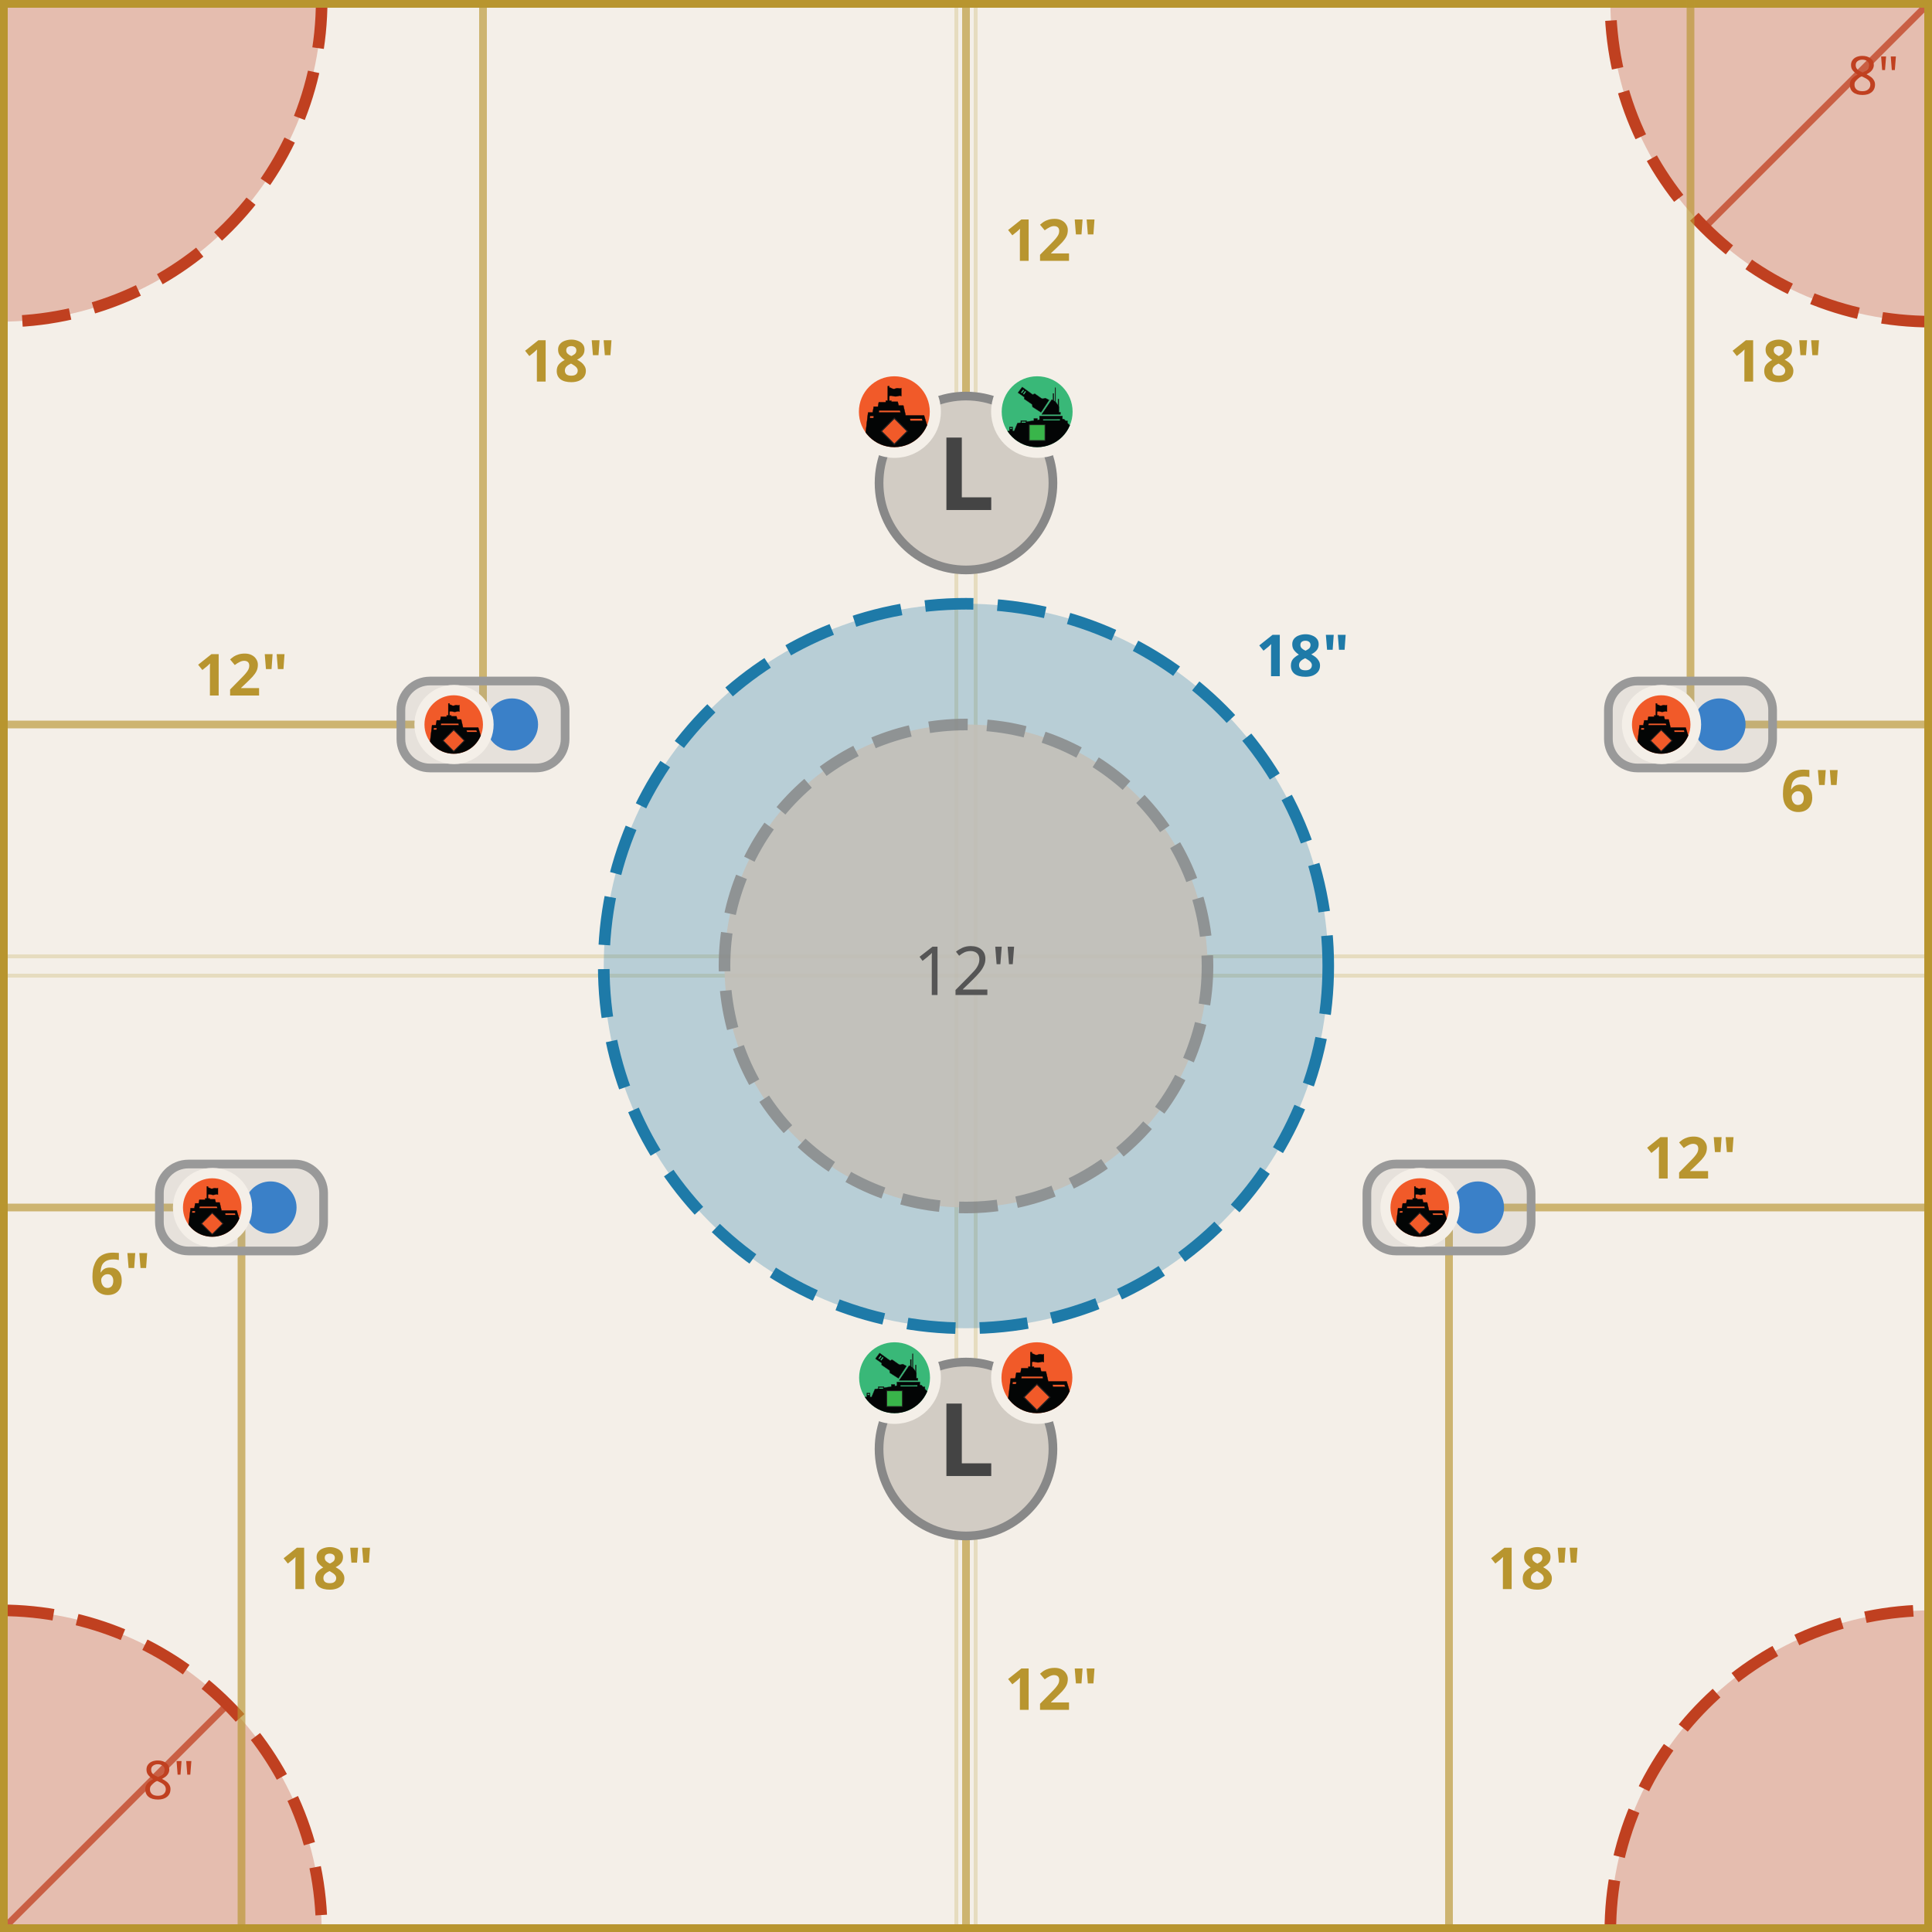
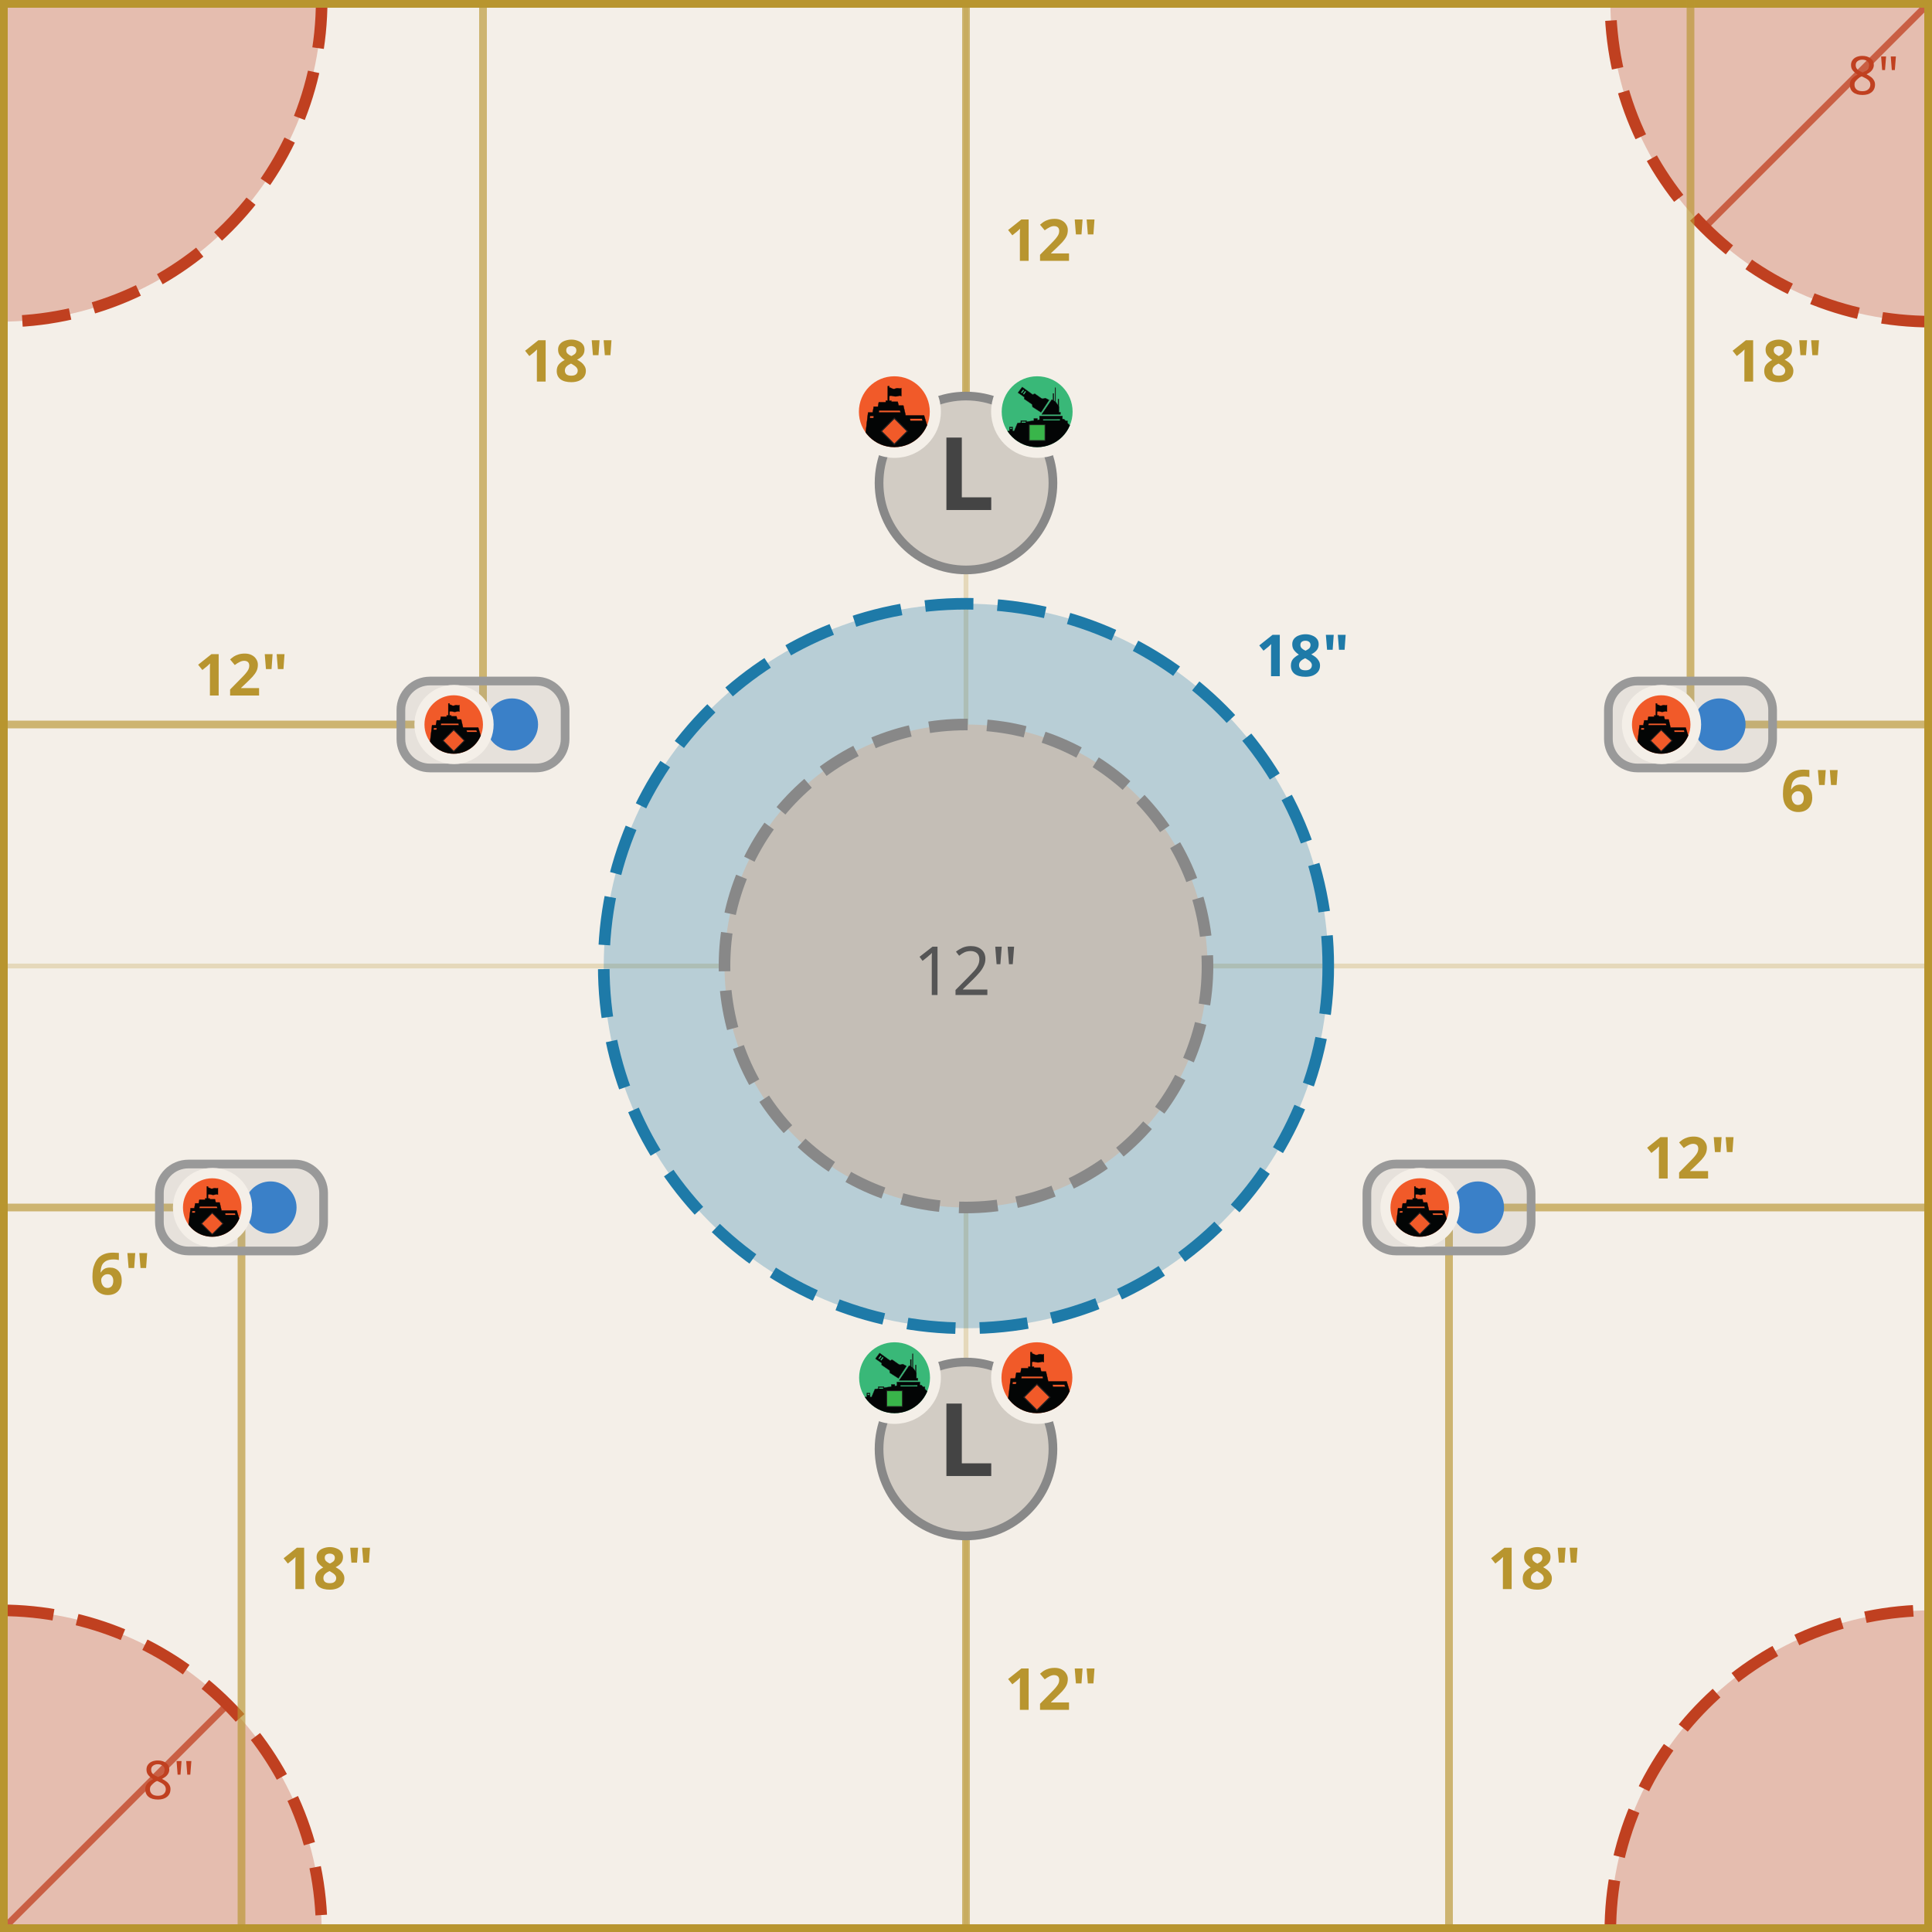
<svg xmlns="http://www.w3.org/2000/svg" viewBox="0 0 200 200" width="1000" height="1000">
  <rect width="200" height="200" fill="#f4efe8" />
-   <line x1="99" y1="0" x2="99" y2="200" stroke="#B8952F" stroke-width=".4" opacity=".22" />
-   <line x1="101" y1="0" x2="101" y2="200" stroke="#B8952F" stroke-width=".4" opacity=".22" />
-   <line x1="0" y1="99" x2="200" y2="99" stroke="#B8952F" stroke-width=".4" opacity=".22" />
-   <line x1="0" y1="101" x2="200" y2="101" stroke="#B8952F" stroke-width=".4" opacity=".22" />
+   <line x1="100" y1="0" x2="100" y2="200" stroke="#B8952F" stroke-width=".5" opacity=".25" />
+   <line x1="0" y1="100" x2="200" y2="100" stroke="#B8952F" stroke-width=".5" opacity=".25" />
  <clipPath id="tbl">
    <rect width="200" height="200" />
  </clipPath>
  <g clip-path="url(#tbl)">
    <circle cx="0" cy="0" r="33.3" fill="#C04020" fill-opacity=".28" stroke="#C04020" stroke-width="1.2" stroke-dasharray="5,2.5" />
    <circle cx="200" cy="0" r="33.3" fill="#C04020" fill-opacity=".28" stroke="#C04020" stroke-width="1.2" stroke-dasharray="5,2.5" />
    <circle cx="0" cy="200" r="33.3" fill="#C04020" fill-opacity=".28" stroke="#C04020" stroke-width="1.2" stroke-dasharray="5,2.5" />
    <circle cx="200" cy="200" r="33.3" fill="#C04020" fill-opacity=".28" stroke="#C04020" stroke-width="1.2" stroke-dasharray="5,2.5" />
  </g>
  <circle cx="100" cy="100" r="37.5" fill="#1E7AA8" fill-opacity=".28" stroke="#1E7AA8" stroke-width="1.2" stroke-dasharray="5,2.5" />
  <line x1="200" y1="0" x2="176.457" y2="23.543" stroke="#C04020" stroke-width=".7" opacity=".75" />
  <text x="191.228" y="9.772" font-size="5.5" fill="#C04020" font-family="sans-serif">8"</text>
  <line x1="0" y1="200" x2="23.543" y2="176.457" stroke="#C04020" stroke-width=".7" opacity=".75" />
  <text x="14.772" y="186.228" font-size="5.5" fill="#C04020" font-family="sans-serif">8"</text>
  <text x="130" y="70" font-size="6" fill="#1E7AA8" font-family="sans-serif" font-weight="600">18"</text>
-   <circle cx="100" cy="100" r="25" fill="#c4beb6" stroke="#888" stroke-width="1.2" stroke-dasharray="4,2" opacity=".85" />
+   <circle cx="100" cy="100" r="25" fill="#c4beb6" stroke="#888" stroke-width="1.2" stroke-dasharray="4,2" />
  <text x="100" y="103" text-anchor="middle" font-size="7" fill="#555" font-family="sans-serif">12"</text>
  <rect x="0" y="0" width="200" height="200" fill="none" stroke="#B8952F" stroke-width="1.6" />
  <line x1="100" y1="50" x2="100" y2="0" stroke="#B8952F" stroke-width=".8" opacity=".65" />
  <line x1="97" y1="0" x2="103" y2="0" stroke="#B8952F" stroke-width=".8" opacity=".7" />
  <text x="104" y="27" text-anchor="start" font-size="6" fill="#B8952F" font-family="sans-serif" font-weight="600">12"</text>
  <line x1="50" y1="75" x2="0" y2="75" stroke="#B8952F" stroke-width=".8" opacity=".65" />
  <line x1="0" y1="72" x2="0" y2="78" stroke="#B8952F" stroke-width=".8" opacity=".7" />
  <text x="25" y="72" text-anchor="middle" font-size="6" fill="#B8952F" font-family="sans-serif" font-weight="600">12"</text>
  <line x1="50" y1="75" x2="50" y2="0" stroke="#B8952F" stroke-width=".8" opacity=".65" />
  <line x1="47" y1="0" x2="53" y2="0" stroke="#B8952F" stroke-width=".8" opacity=".7" />
  <text x="54" y="39.5" text-anchor="start" font-size="6" fill="#B8952F" font-family="sans-serif" font-weight="600">18"</text>
  <line x1="175" y1="75" x2="200" y2="75" stroke="#B8952F" stroke-width=".8" opacity=".65" />
  <line x1="200" y1="72" x2="200" y2="78" stroke="#B8952F" stroke-width=".8" opacity=".7" />
  <text x="187.5" y="84" text-anchor="middle" font-size="6" fill="#B8952F" font-family="sans-serif" font-weight="600">6"</text>
  <line x1="175" y1="75" x2="175" y2="0" stroke="#B8952F" stroke-width=".8" opacity=".65" />
  <line x1="172" y1="0" x2="178" y2="0" stroke="#B8952F" stroke-width=".8" opacity=".7" />
  <text x="179" y="39.5" text-anchor="start" font-size="6" fill="#B8952F" font-family="sans-serif" font-weight="600">18"</text>
  <line x1="25" y1="125" x2="0" y2="125" stroke="#B8952F" stroke-width=".8" opacity=".65" />
  <line x1="0" y1="122" x2="0" y2="128" stroke="#B8952F" stroke-width=".8" opacity=".7" />
  <text x="12.5" y="134" text-anchor="middle" font-size="6" fill="#B8952F" font-family="sans-serif" font-weight="600">6"</text>
  <line x1="25" y1="125" x2="25" y2="200" stroke="#B8952F" stroke-width=".8" opacity=".65" />
  <line x1="22" y1="200" x2="28" y2="200" stroke="#B8952F" stroke-width=".8" opacity=".7" />
  <text x="29" y="164.5" text-anchor="start" font-size="6" fill="#B8952F" font-family="sans-serif" font-weight="600">18"</text>
  <line x1="150" y1="125" x2="200" y2="125" stroke="#B8952F" stroke-width=".8" opacity=".65" />
  <line x1="200" y1="122" x2="200" y2="128" stroke="#B8952F" stroke-width=".8" opacity=".7" />
  <text x="175" y="122" text-anchor="middle" font-size="6" fill="#B8952F" font-family="sans-serif" font-weight="600">12"</text>
  <line x1="150" y1="125" x2="150" y2="200" stroke="#B8952F" stroke-width=".8" opacity=".65" />
  <line x1="147" y1="200" x2="153" y2="200" stroke="#B8952F" stroke-width=".8" opacity=".7" />
  <text x="154" y="164.5" text-anchor="start" font-size="6" fill="#B8952F" font-family="sans-serif" font-weight="600">18"</text>
  <line x1="100" y1="150" x2="100" y2="200" stroke="#B8952F" stroke-width=".8" opacity=".65" />
  <line x1="97" y1="200" x2="103" y2="200" stroke="#B8952F" stroke-width=".8" opacity=".7" />
  <text x="104" y="177" text-anchor="start" font-size="6" fill="#B8952F" font-family="sans-serif" font-weight="600">12"</text>
  <circle cx="100" cy="50" r="9" fill="#d2ccc4" stroke="#888" stroke-width=".9" />
  <text x="100" y="52.8" text-anchor="middle" font-size="10.5" fill="#444" font-family="sans-serif" font-weight="bold">L</text>
  <g>
    <rect x="41.5" y="70.5" width="17" height="9" rx="3" fill="rgb(150,150,150)" fill-opacity=".15" stroke="#999" stroke-width=".9" />
    <circle cx="47" cy="75" r="2.7" fill="#3A80C8" />
    <circle cx="53" cy="75" r="2.7" fill="#3A80C8" />
  </g>
  <g>
    <rect x="166.5" y="70.5" width="17" height="9" rx="3" fill="rgb(150,150,150)" fill-opacity=".15" stroke="#999" stroke-width=".9" />
    <circle cx="172" cy="75" r="2.7" fill="#3A80C8" />
    <circle cx="178" cy="75" r="2.7" fill="#3A80C8" />
  </g>
  <g>
    <rect x="16.5" y="120.5" width="17" height="9" rx="3" fill="rgb(150,150,150)" fill-opacity=".15" stroke="#999" stroke-width=".9" />
    <circle cx="22" cy="125" r="2.7" fill="#3A80C8" />
    <circle cx="28" cy="125" r="2.7" fill="#3A80C8" />
  </g>
  <g>
    <rect x="141.5" y="120.5" width="17" height="9" rx="3" fill="rgb(150,150,150)" fill-opacity=".15" stroke="#999" stroke-width=".9" />
    <circle cx="147" cy="125" r="2.7" fill="#3A80C8" />
    <circle cx="153" cy="125" r="2.7" fill="#3A80C8" />
  </g>
  <circle cx="100" cy="150" r="9" fill="#d2ccc4" stroke="#888" stroke-width=".9" />
  <text x="100" y="152.8" text-anchor="middle" font-size="10.5" fill="#444" font-family="sans-serif" font-weight="bold">L</text>
  <circle cx="107.4" cy="42.6" r="4.8" fill="#f4efe8" />
  <g transform="translate(103.38,38.62) scale(0.125)">
    <clipPath id="tk-odg">
      <circle cx="31.88" cy="32.02" r="29.36" />
    </clipPath>
    <g clip-path="url(#tk-odg)">
      <path fill="#39b878" d="M61.24 32.02C61.24 48.24 48.09 61.38 31.88 61.38C15.66 61.38 2.51 48.24 2.51 32.02C2.51 15.8 15.66 2.65 31.88 2.65C48.09 2.65 61.24 15.8 61.24 32.02" />
      <path fill="#030505" stroke="#231f20" stroke-width="0.25" d="M7.34 47.99L8.92 47.99L8.92 44.68L11.62 44.68L11.62 47.99L12.85 47.99L15.6 41.41L18.36 41.1L18.36 39.37L23.1 39.37L23.1 40.29L29.17 39.37L29.17 37.58L32.13 37.58L32.13 38.86L33.82 38.55L33.82 35.54L52.85 35.54L52.85 38.09L54.07 38.09L55.5 39.52L57.03 39.52L57.03 41.36L59.63 43.96L53.92 57.33C53.92 57.33 40.19 64.17 39.27 64.27C38.36 64.37 26.77 65.44 26.77 65.44L15.65 61.36C15.65 61.36 6.52 51.41 6.52 51.26C6.52 51.1 7.34 47.99 7.34 47.99" />
      <path fill="#030505" stroke="#231f20" stroke-width="0.25" d="M35.6 34.27L51.21 34.27L51.21 32.43L49.99 32.43L49.99 27.84L49.8 27.65L49.8 21.54L49.15 21.54L49.15 26.59L47.16 23.78L47.16 12.2L46.7 12.2L46.7 23.5L45.7 22.84L45.7 16.92L44.96 16.92L44.96 22.43L43.99 21.95L35.6 34.27" />
      <path fill="#030505" stroke="#231f20" stroke-width="0.25" d="M35.09 32.53L41.78 22.33L38.66 20.72L36.29 21.33L35.73 20.93L35.4 20.93L30.01 17.15L29.16 17.3L28.36 17.93L19.5 11.57L16.01 16.23L21.24 19.93L21.14 21.41L27.8 26L27.74 26.77L27.97 26.95L27.95 27.97L35.09 32.53" />
      <path fill="#39b878" d="M9.49 45.43H11.07V46.31H9.49Z" />
      <path fill="#39b878" d="M19.04 40.17H22.41V41.11H19.04Z" />
      <path fill="#39b878" d="M18.5 16.07L19.25 16.64L21.04 14.28L20.29 13.72L18.5 16.07" />
      <path fill="#39b878" d="M20.17 17.24L20.92 17.79L22.68 15.41L21.92 14.86L20.17 17.24" />
      <path fill="#39b878" d="M36.81 38.35L50.76 38.32L50.76 39.22L36.81 39.22L36.81 38.35" />
      <path fill="#39b54a" d="M25.35 42.82H38.4V55.87H25.35Z" />
      <path fill="none" stroke="#231f20" stroke-width="0.65" d="M25.35 42.82H38.4V55.87H25.35Z" />
    </g>
  </g>
  <circle cx="92.6" cy="42.6" r="4.8" fill="#f4efe8" />
  <g transform="translate(88.62,38.62) scale(0.125)">
    <clipPath id="tk-out">
      <circle cx="31.69" cy="32.02" r="29.36" />
    </clipPath>
    <g clip-path="url(#tk-out)">
      <path fill="#f15a29" d="M61.06 32.02C61.06 48.24 47.91 61.38 31.69 61.38C15.48 61.38 2.33 48.24 2.33 32.02C2.33 15.8 15.48 2.65 31.69 2.65C47.91 2.65 61.06 15.8 61.06 32.02" />
      <path fill="#030505" stroke="#030405" stroke-width="0.25" d="M27.51 19.09L27.51 22.91L29.24 22.91L29.24 23.77L34.49 23.77L35.26 26.91L39.16 26.91L41.05 35.04L56.28 35.04L61.62 52.6L47.99 62.41L20.2 63.05L7.52 52.6L9.97 32.68L13.74 32.68L14.64 27.81L18.15 27.81L18.81 24.17L24.61 24.17L24.61 22.91L26.25 22.91L26.25 10.88L27.51 10.88L27.51 12.31C27.51 12.31 27.96 11.79 28.88 12.36C29.8 12.92 30.79 13.3 31.75 13.14C32.72 12.98 33.65 12.42 34.67 12.6C35.68 12.78 36.49 12.87 36.92 12.76C37.34 12.65 37.46 12.49 37.46 12.49L37.46 19.05C37.46 19.05 36.51 18.49 35.39 18.85C34.27 19.21 32.6 19.54 31.55 19.21C30.49 18.87 28.97 18.66 28.25 18.76C27.77 18.83 27.51 19.09 27.51 19.09" />
      <path fill="#f15a29" d="M11.59 35.51L14.68 35.51L14.46 37.26L11.37 37.26L11.59 35.51" />
      <path fill="none" stroke="#030405" stroke-width="0.25" d="M11.59 35.51L11.37 37.26L14.46 37.26L14.68 35.51Z" />
      <path fill="#f15a29" d="M44.57 37.8L54.59 37.8L55.12 39.55L44.98 39.55L44.57 37.8" />
      <path fill="none" stroke="#030405" stroke-width="0.25" d="M44.57 37.8L44.98 39.55L55.12 39.55L54.59 37.8Z" />
      <path fill="#f15a29" d="M18.97 30.93L36.44 30.93L36.85 32.68L18.75 32.68L18.97 30.93" />
      <path fill="none" stroke="#030405" stroke-width="0.25" d="M18.97 30.93L18.75 32.68L36.85 32.68L36.44 30.93Z" />
      <path fill="#f15a29" d="M31.69 58.97L20.9 48.17L31.69 37.38L42.49 48.17L31.69 58.97" />
      <path fill="none" stroke="#231f20" stroke-width="0.93" d="M31.69 58.97L42.49 48.17L31.69 37.38L20.9 48.17Z" />
    </g>
  </g>
  <circle cx="47.0" cy="75.0" r="4.1" fill="#f4efe8" />
  <g transform="translate(43.70,71.70) scale(0.103125)">
    <clipPath id="tk-out">
      <circle cx="31.69" cy="32.02" r="29.36" />
    </clipPath>
    <g clip-path="url(#tk-out)">
      <path fill="#f15a29" d="M61.06 32.02C61.06 48.24 47.91 61.38 31.69 61.38C15.48 61.38 2.33 48.24 2.33 32.02C2.33 15.8 15.48 2.65 31.69 2.65C47.91 2.65 61.06 15.8 61.06 32.02" />
      <path fill="#030505" stroke="#030405" stroke-width="0.25" d="M27.51 19.09L27.51 22.91L29.24 22.91L29.24 23.77L34.49 23.77L35.26 26.91L39.16 26.91L41.05 35.04L56.28 35.04L61.62 52.6L47.99 62.41L20.2 63.05L7.52 52.6L9.97 32.68L13.74 32.68L14.64 27.81L18.15 27.81L18.81 24.17L24.61 24.17L24.61 22.91L26.25 22.91L26.25 10.88L27.51 10.88L27.51 12.31C27.51 12.31 27.96 11.79 28.88 12.36C29.8 12.92 30.79 13.3 31.75 13.14C32.72 12.98 33.65 12.42 34.67 12.6C35.68 12.78 36.49 12.87 36.92 12.76C37.34 12.65 37.46 12.49 37.46 12.49L37.46 19.05C37.46 19.05 36.51 18.49 35.39 18.85C34.27 19.21 32.6 19.54 31.55 19.21C30.49 18.87 28.97 18.66 28.25 18.76C27.77 18.83 27.51 19.09 27.51 19.09" />
      <path fill="#f15a29" d="M11.59 35.51L14.68 35.51L14.46 37.26L11.37 37.26L11.59 35.51" />
      <path fill="none" stroke="#030405" stroke-width="0.25" d="M11.59 35.51L11.37 37.26L14.46 37.26L14.68 35.51Z" />
      <path fill="#f15a29" d="M44.57 37.8L54.59 37.8L55.12 39.55L44.98 39.55L44.57 37.8" />
      <path fill="none" stroke="#030405" stroke-width="0.25" d="M44.57 37.8L44.98 39.55L55.12 39.55L54.59 37.8Z" />
      <path fill="#f15a29" d="M18.97 30.93L36.44 30.93L36.85 32.68L18.75 32.68L18.97 30.93" />
      <path fill="none" stroke="#030405" stroke-width="0.25" d="M18.97 30.93L18.75 32.68L36.85 32.68L36.44 30.93Z" />
      <path fill="#f15a29" d="M31.69 58.97L20.9 48.17L31.69 37.38L42.49 48.17L31.69 58.97" />
      <path fill="none" stroke="#231f20" stroke-width="0.93" d="M31.69 58.97L42.49 48.17L31.69 37.38L20.9 48.17Z" />
    </g>
  </g>
  <circle cx="172.0" cy="75.0" r="4.1" fill="#f4efe8" />
  <g transform="translate(168.70,71.70) scale(0.103125)">
    <clipPath id="tk-out">
      <circle cx="31.69" cy="32.02" r="29.36" />
    </clipPath>
    <g clip-path="url(#tk-out)">
      <path fill="#f15a29" d="M61.06 32.02C61.06 48.24 47.91 61.38 31.69 61.38C15.48 61.38 2.33 48.24 2.33 32.02C2.33 15.8 15.48 2.65 31.69 2.65C47.91 2.65 61.06 15.8 61.06 32.02" />
      <path fill="#030505" stroke="#030405" stroke-width="0.25" d="M27.51 19.09L27.51 22.91L29.24 22.91L29.24 23.77L34.49 23.77L35.26 26.91L39.16 26.91L41.05 35.04L56.28 35.04L61.62 52.6L47.99 62.41L20.2 63.05L7.52 52.6L9.97 32.68L13.74 32.68L14.64 27.81L18.15 27.81L18.81 24.17L24.61 24.17L24.61 22.91L26.25 22.91L26.25 10.88L27.51 10.88L27.51 12.31C27.51 12.31 27.96 11.79 28.88 12.36C29.8 12.92 30.79 13.3 31.75 13.14C32.72 12.98 33.65 12.42 34.67 12.6C35.68 12.78 36.49 12.87 36.92 12.76C37.34 12.65 37.46 12.49 37.46 12.49L37.46 19.05C37.46 19.05 36.51 18.49 35.39 18.85C34.27 19.21 32.6 19.54 31.55 19.21C30.49 18.87 28.97 18.66 28.25 18.76C27.77 18.83 27.51 19.09 27.51 19.09" />
      <path fill="#f15a29" d="M11.59 35.51L14.68 35.51L14.46 37.26L11.37 37.26L11.59 35.51" />
      <path fill="none" stroke="#030405" stroke-width="0.25" d="M11.59 35.51L11.37 37.26L14.46 37.26L14.68 35.51Z" />
      <path fill="#f15a29" d="M44.57 37.8L54.59 37.8L55.12 39.55L44.98 39.55L44.57 37.8" />
      <path fill="none" stroke="#030405" stroke-width="0.25" d="M44.57 37.8L44.98 39.55L55.12 39.55L54.59 37.8Z" />
      <path fill="#f15a29" d="M18.97 30.93L36.44 30.93L36.85 32.68L18.75 32.68L18.97 30.93" />
      <path fill="none" stroke="#030405" stroke-width="0.25" d="M18.97 30.93L18.75 32.68L36.85 32.68L36.44 30.93Z" />
      <path fill="#f15a29" d="M31.69 58.97L20.9 48.17L31.69 37.38L42.49 48.17L31.69 58.97" />
      <path fill="none" stroke="#231f20" stroke-width="0.93" d="M31.69 58.97L42.49 48.17L31.69 37.38L20.9 48.17Z" />
    </g>
  </g>
  <circle cx="22.0" cy="125.0" r="4.1" fill="#f4efe8" />
  <g transform="translate(18.70,121.70) scale(0.103125)">
    <clipPath id="tk-out">
      <circle cx="31.69" cy="32.02" r="29.36" />
    </clipPath>
    <g clip-path="url(#tk-out)">
      <path fill="#f15a29" d="M61.06 32.02C61.06 48.24 47.91 61.38 31.69 61.38C15.48 61.38 2.33 48.24 2.33 32.02C2.33 15.8 15.48 2.65 31.69 2.65C47.91 2.65 61.06 15.8 61.06 32.02" />
      <path fill="#030505" stroke="#030405" stroke-width="0.25" d="M27.51 19.09L27.51 22.91L29.24 22.91L29.24 23.77L34.49 23.77L35.26 26.91L39.16 26.91L41.05 35.04L56.28 35.04L61.62 52.6L47.99 62.41L20.2 63.05L7.52 52.6L9.97 32.68L13.74 32.68L14.64 27.81L18.15 27.81L18.81 24.17L24.61 24.17L24.61 22.91L26.25 22.91L26.25 10.88L27.51 10.88L27.51 12.31C27.51 12.31 27.96 11.79 28.88 12.36C29.8 12.92 30.79 13.3 31.75 13.14C32.72 12.98 33.65 12.42 34.67 12.6C35.68 12.78 36.49 12.87 36.92 12.76C37.34 12.65 37.46 12.49 37.46 12.49L37.46 19.05C37.46 19.05 36.51 18.49 35.39 18.85C34.27 19.21 32.6 19.54 31.55 19.21C30.49 18.87 28.97 18.66 28.25 18.76C27.77 18.83 27.51 19.09 27.51 19.09" />
      <path fill="#f15a29" d="M11.59 35.51L14.68 35.51L14.46 37.26L11.37 37.26L11.59 35.51" />
      <path fill="none" stroke="#030405" stroke-width="0.25" d="M11.59 35.51L11.37 37.26L14.46 37.26L14.68 35.51Z" />
      <path fill="#f15a29" d="M44.57 37.8L54.59 37.8L55.12 39.55L44.98 39.55L44.57 37.8" />
      <path fill="none" stroke="#030405" stroke-width="0.25" d="M44.57 37.8L44.98 39.55L55.12 39.55L54.59 37.8Z" />
      <path fill="#f15a29" d="M18.97 30.93L36.44 30.93L36.85 32.68L18.75 32.68L18.97 30.93" />
      <path fill="none" stroke="#030405" stroke-width="0.25" d="M18.97 30.93L18.75 32.68L36.85 32.68L36.44 30.93Z" />
      <path fill="#f15a29" d="M31.69 58.97L20.9 48.17L31.69 37.38L42.49 48.17L31.69 58.97" />
      <path fill="none" stroke="#231f20" stroke-width="0.93" d="M31.69 58.97L42.49 48.17L31.69 37.38L20.9 48.17Z" />
    </g>
  </g>
  <circle cx="147.0" cy="125.0" r="4.1" fill="#f4efe8" />
  <g transform="translate(143.70,121.70) scale(0.103125)">
    <clipPath id="tk-out">
      <circle cx="31.69" cy="32.02" r="29.36" />
    </clipPath>
    <g clip-path="url(#tk-out)">
      <path fill="#f15a29" d="M61.06 32.02C61.06 48.24 47.91 61.38 31.69 61.38C15.48 61.38 2.33 48.24 2.33 32.02C2.33 15.8 15.48 2.65 31.69 2.65C47.91 2.65 61.06 15.8 61.06 32.02" />
      <path fill="#030505" stroke="#030405" stroke-width="0.25" d="M27.51 19.09L27.51 22.91L29.24 22.91L29.24 23.77L34.49 23.77L35.26 26.91L39.16 26.91L41.05 35.04L56.28 35.04L61.62 52.6L47.99 62.41L20.2 63.05L7.52 52.6L9.97 32.68L13.74 32.68L14.64 27.81L18.15 27.81L18.81 24.17L24.61 24.17L24.61 22.91L26.25 22.91L26.25 10.88L27.51 10.88L27.51 12.31C27.51 12.31 27.96 11.79 28.88 12.36C29.8 12.92 30.79 13.3 31.75 13.14C32.72 12.98 33.65 12.42 34.67 12.6C35.68 12.78 36.49 12.87 36.92 12.76C37.34 12.65 37.46 12.49 37.46 12.49L37.46 19.05C37.46 19.05 36.51 18.49 35.39 18.85C34.27 19.21 32.6 19.54 31.55 19.21C30.49 18.87 28.97 18.66 28.25 18.76C27.77 18.83 27.51 19.09 27.51 19.09" />
      <path fill="#f15a29" d="M11.59 35.51L14.68 35.51L14.46 37.26L11.37 37.26L11.59 35.51" />
      <path fill="none" stroke="#030405" stroke-width="0.25" d="M11.59 35.51L11.37 37.26L14.46 37.26L14.68 35.51Z" />
      <path fill="#f15a29" d="M44.57 37.8L54.59 37.8L55.12 39.55L44.98 39.55L44.57 37.8" />
      <path fill="none" stroke="#030405" stroke-width="0.25" d="M44.57 37.8L44.98 39.55L55.12 39.55L54.59 37.8Z" />
      <path fill="#f15a29" d="M18.97 30.93L36.44 30.93L36.85 32.68L18.75 32.68L18.97 30.93" />
      <path fill="none" stroke="#030405" stroke-width="0.25" d="M18.97 30.93L18.75 32.68L36.85 32.68L36.44 30.93Z" />
      <path fill="#f15a29" d="M31.69 58.97L20.9 48.17L31.69 37.38L42.49 48.17L31.69 58.97" />
      <path fill="none" stroke="#231f20" stroke-width="0.93" d="M31.69 58.97L42.49 48.17L31.69 37.38L20.9 48.17Z" />
    </g>
  </g>
  <circle cx="107.4" cy="142.6" r="4.8" fill="#f4efe8" />
  <g transform="translate(103.38,138.62) scale(0.125)">
    <clipPath id="tk-out">
      <circle cx="31.69" cy="32.02" r="29.36" />
    </clipPath>
    <g clip-path="url(#tk-out)">
      <path fill="#f15a29" d="M61.06 32.02C61.06 48.24 47.91 61.38 31.69 61.38C15.48 61.38 2.33 48.24 2.33 32.02C2.33 15.8 15.48 2.65 31.69 2.65C47.91 2.65 61.06 15.8 61.06 32.02" />
      <path fill="#030505" stroke="#030405" stroke-width="0.25" d="M27.51 19.09L27.51 22.91L29.24 22.91L29.24 23.77L34.49 23.77L35.26 26.91L39.16 26.91L41.05 35.04L56.28 35.04L61.62 52.6L47.99 62.41L20.2 63.05L7.52 52.6L9.97 32.68L13.74 32.68L14.64 27.81L18.15 27.81L18.81 24.17L24.61 24.17L24.61 22.91L26.25 22.91L26.25 10.88L27.51 10.88L27.51 12.31C27.51 12.31 27.96 11.79 28.88 12.36C29.8 12.92 30.79 13.3 31.75 13.14C32.72 12.98 33.65 12.42 34.67 12.6C35.68 12.78 36.49 12.87 36.92 12.76C37.34 12.65 37.46 12.49 37.46 12.49L37.46 19.05C37.46 19.05 36.51 18.49 35.39 18.85C34.27 19.21 32.6 19.54 31.55 19.21C30.49 18.87 28.97 18.66 28.25 18.76C27.77 18.83 27.51 19.09 27.51 19.09" />
      <path fill="#f15a29" d="M11.59 35.51L14.68 35.51L14.46 37.26L11.37 37.26L11.59 35.51" />
      <path fill="none" stroke="#030405" stroke-width="0.25" d="M11.59 35.51L11.37 37.26L14.46 37.26L14.68 35.51Z" />
      <path fill="#f15a29" d="M44.57 37.8L54.59 37.8L55.12 39.55L44.98 39.55L44.57 37.8" />
      <path fill="none" stroke="#030405" stroke-width="0.25" d="M44.57 37.8L44.98 39.55L55.12 39.55L54.59 37.8Z" />
      <path fill="#f15a29" d="M18.97 30.93L36.44 30.93L36.85 32.68L18.75 32.68L18.97 30.93" />
      <path fill="none" stroke="#030405" stroke-width="0.25" d="M18.97 30.93L18.75 32.68L36.85 32.68L36.44 30.93Z" />
      <path fill="#f15a29" d="M31.69 58.97L20.9 48.17L31.69 37.38L42.49 48.17L31.69 58.97" />
      <path fill="none" stroke="#231f20" stroke-width="0.93" d="M31.69 58.97L42.49 48.17L31.69 37.38L20.9 48.17Z" />
    </g>
  </g>
  <circle cx="92.6" cy="142.6" r="4.8" fill="#f4efe8" />
  <g transform="translate(88.62,138.62) scale(0.125)">
    <clipPath id="tk-odg">
      <circle cx="31.88" cy="32.02" r="29.36" />
    </clipPath>
    <g clip-path="url(#tk-odg)">
      <path fill="#39b878" d="M61.24 32.02C61.24 48.24 48.09 61.38 31.88 61.38C15.66 61.38 2.51 48.24 2.51 32.02C2.51 15.8 15.66 2.65 31.88 2.65C48.09 2.65 61.24 15.8 61.24 32.02" />
      <path fill="#030505" stroke="#231f20" stroke-width="0.25" d="M7.34 47.99L8.92 47.99L8.92 44.68L11.62 44.68L11.62 47.99L12.85 47.99L15.6 41.41L18.36 41.1L18.36 39.37L23.1 39.37L23.1 40.29L29.17 39.37L29.17 37.58L32.13 37.58L32.13 38.86L33.82 38.55L33.82 35.54L52.85 35.54L52.85 38.09L54.07 38.09L55.5 39.52L57.03 39.52L57.03 41.36L59.63 43.96L53.92 57.33C53.92 57.33 40.19 64.17 39.27 64.27C38.36 64.37 26.77 65.44 26.77 65.44L15.65 61.36C15.65 61.36 6.52 51.41 6.52 51.26C6.52 51.1 7.34 47.99 7.34 47.99" />
      <path fill="#030505" stroke="#231f20" stroke-width="0.25" d="M35.6 34.27L51.21 34.27L51.21 32.43L49.99 32.43L49.99 27.84L49.8 27.65L49.8 21.54L49.15 21.54L49.15 26.59L47.16 23.78L47.16 12.2L46.7 12.2L46.7 23.5L45.7 22.84L45.7 16.92L44.96 16.92L44.96 22.43L43.99 21.95L35.6 34.27" />
      <path fill="#030505" stroke="#231f20" stroke-width="0.25" d="M35.09 32.53L41.78 22.33L38.66 20.72L36.29 21.33L35.73 20.93L35.4 20.93L30.01 17.15L29.16 17.3L28.36 17.93L19.5 11.57L16.01 16.23L21.24 19.93L21.14 21.41L27.8 26L27.74 26.77L27.97 26.95L27.95 27.97L35.09 32.53" />
      <path fill="#39b878" d="M9.49 45.43H11.07V46.31H9.49Z" />
      <path fill="#39b878" d="M19.04 40.17H22.41V41.11H19.04Z" />
      <path fill="#39b878" d="M18.5 16.07L19.25 16.64L21.04 14.28L20.29 13.72L18.5 16.07" />
      <path fill="#39b878" d="M20.17 17.24L20.92 17.79L22.68 15.41L21.92 14.86L20.17 17.24" />
      <path fill="#39b878" d="M36.81 38.35L50.76 38.32L50.76 39.22L36.81 39.22L36.81 38.35" />
      <path fill="#39b54a" d="M25.35 42.82H38.4V55.87H25.35Z" />
      <path fill="none" stroke="#231f20" stroke-width="0.65" d="M25.35 42.82H38.4V55.87H25.35Z" />
    </g>
  </g>
</svg>
